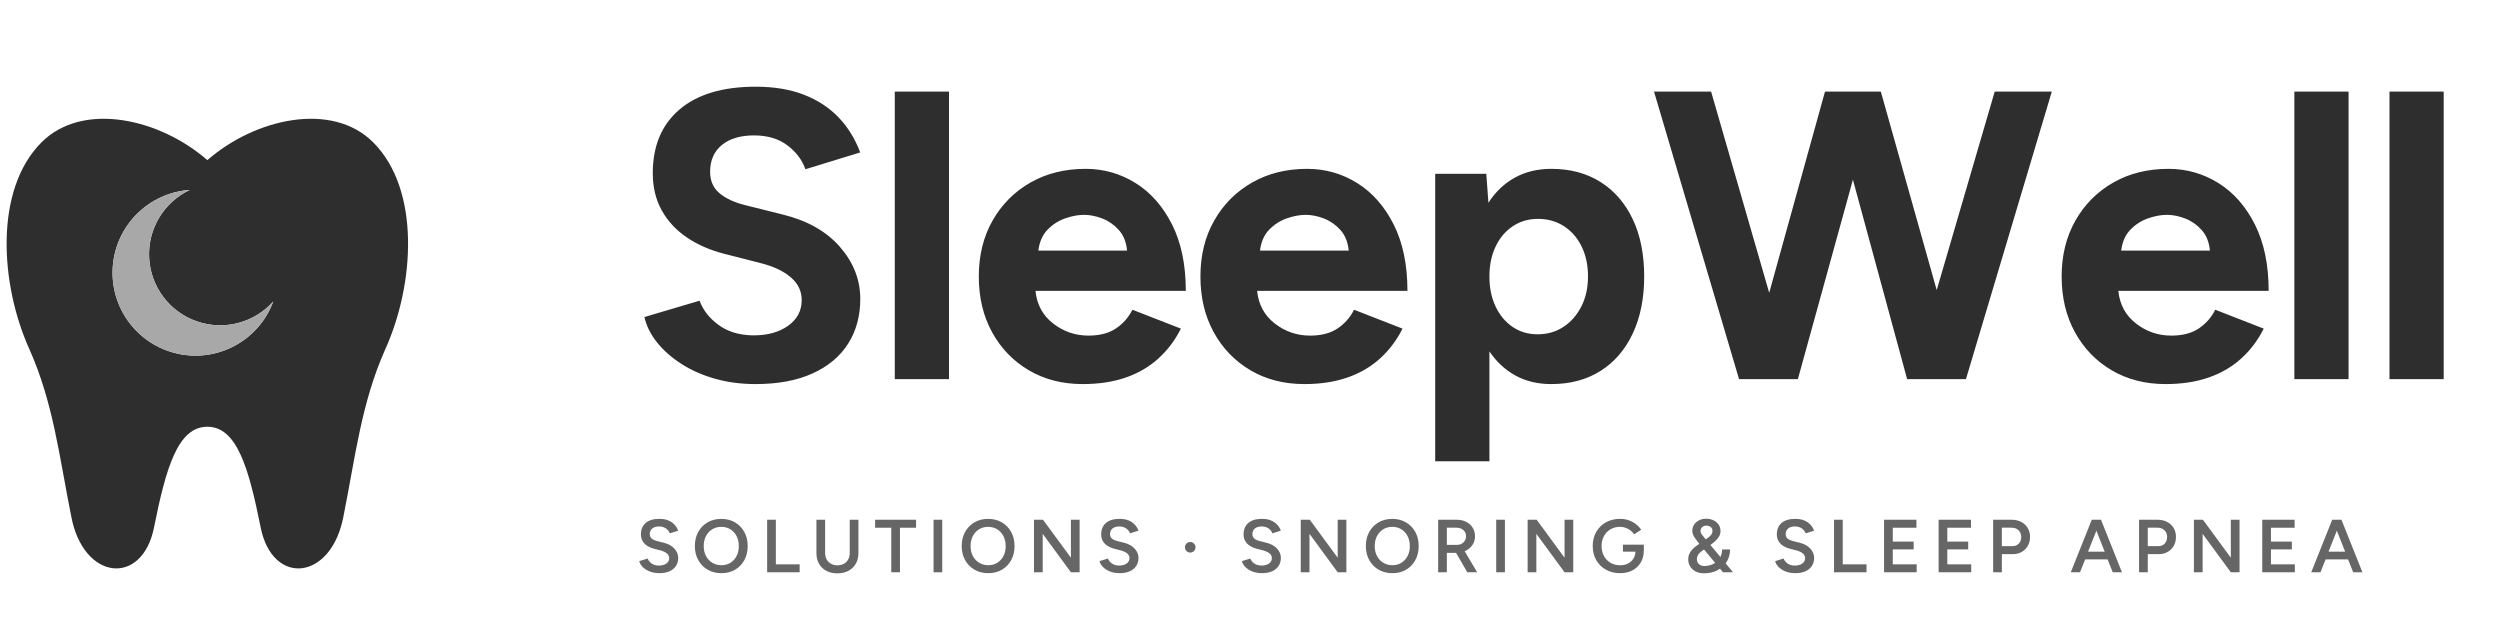
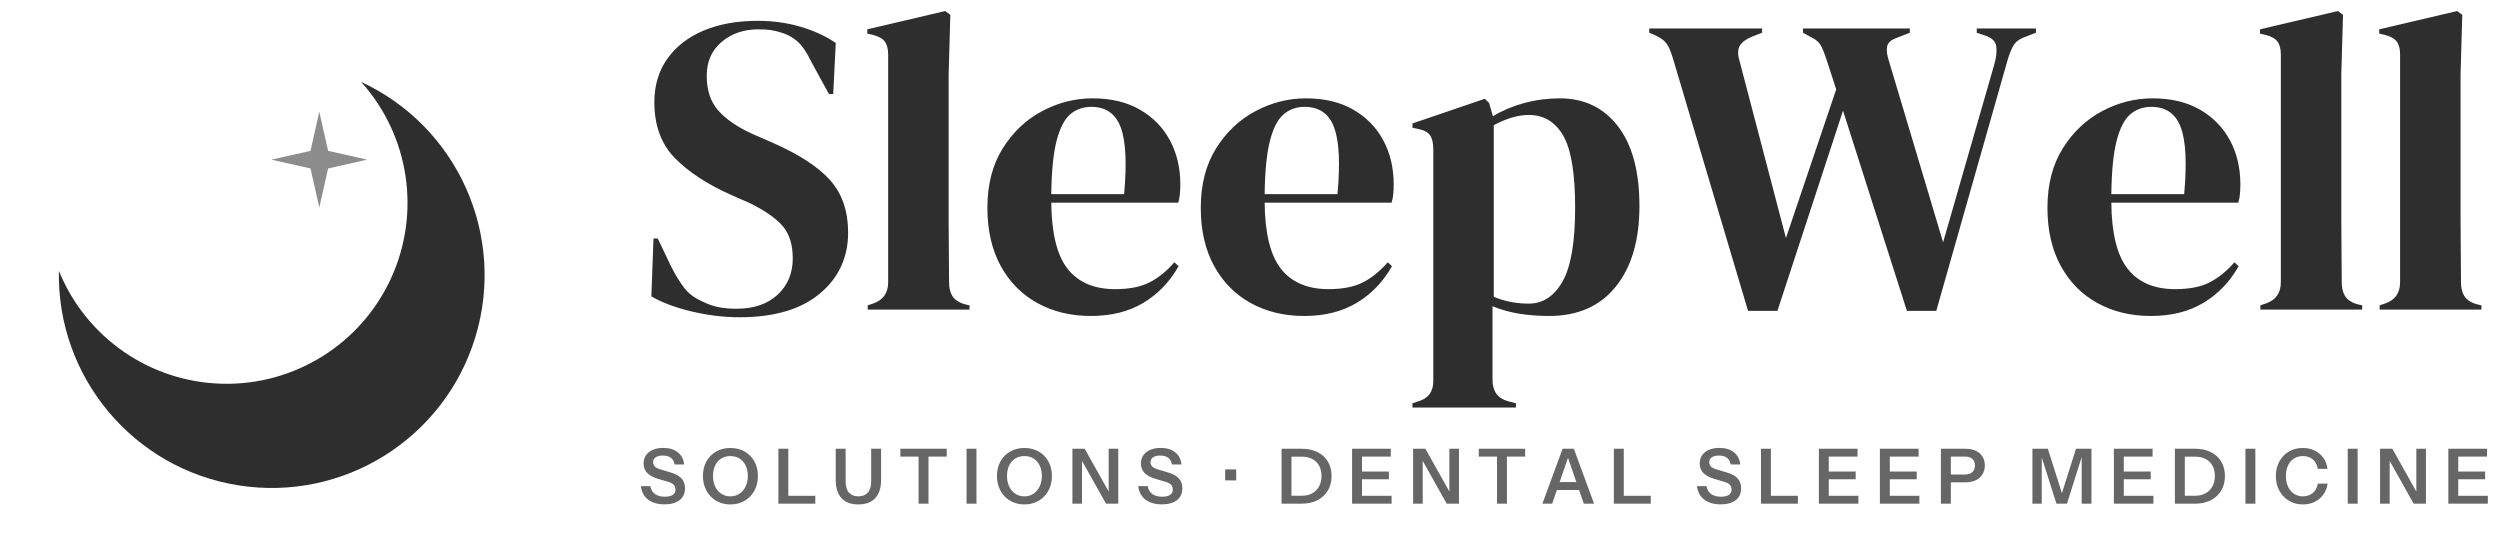
- <svg xmlns="http://www.w3.org/2000/svg" viewBox="0 0 633 159" width="633" height="159">
-   <g transform="translate(-22.50 9.05) scale(1.5)">
-     <path d="M50 21 C42 14 29 11 22 18 C14 26 15 42 20 53 C24 62 25 71 27 81 C29 92 39 93 41 83 C43 73 45 66 50 66 C55 66 57 73 59 83 C61 93 71 92 73 81 C75 71 76 62 80 53 C85 42 86 26 78 18 C71 11 58 14 50 21Z M61.13 44.85 A14 14 0 1 1 47.03 26.03 A12 12 0 1 0 61.13 44.85Z" fill="#2E2E2E" fill-rule="evenodd" />
-     <path d="M61.13 44.85 A14 14 0 1 1 47.03 26.03 A12 12 0 1 0 61.13 44.85Z" fill="#A8A8A8" />
+ <svg xmlns="http://www.w3.org/2000/svg" viewBox="0 0 587 125" width="587" height="125">
+   <g transform="scale(1.249522)">
+     <g transform="rotate(-32 50 50)">
+       <path d="M16.510 30.125A40 40 0 1 0 83.490 30.125A34 34 0 1 1 16.510 30.125Z" fill="#2E2E2E" />
+     </g>
+     <path d="M60.000 21.000L61.655 28.345L69.000 30.000L61.655 31.655L60.000 39.000L58.345 31.655L51.000 30.000L58.345 28.345Z" fill="#8C8C8C" />
  </g>
-   <path transform="translate(0 0)" d="M191.302 97.248Q185.79 97.248 181.006 95.886Q176.222 94.523 172.489 92.11Q168.755 89.698 166.342 86.671Q163.93 83.645 163.16 80.275L177.137 76.136Q178.406 79.651 181.859 82.22Q185.312 84.789 190.491 84.914Q196.066 84.976 199.529 82.501Q202.992 80.026 202.992 75.99Q202.992 72.6 200.257 70.239Q197.522 67.878 192.717 66.651L183.211 64.217Q177.928 62.845 173.883 60.099Q169.837 57.354 167.559 53.277Q165.282 49.2 165.282 43.834Q165.282 33.496 172.052 27.724Q178.822 21.952 191.344 21.952Q198.333 21.952 203.564 23.99Q208.795 26.029 212.342 29.742Q215.888 33.454 217.802 38.592L203.928 42.856Q202.701 39.32 199.363 36.803Q196.024 34.286 190.928 34.286Q185.728 34.286 182.764 36.72Q179.8 39.153 179.8 43.501Q179.8 46.912 182.15 48.898Q184.501 50.885 188.536 51.904L198.104 54.296Q207.506 56.584 212.664 62.502Q217.822 68.419 217.822 75.678Q217.822 82.189 214.734 87.035Q211.645 91.882 205.717 94.565Q199.789 97.248 191.302 97.248ZM226.556 96.0V23.2H240.284V96.0ZM274.144 97.248Q266.448 97.248 260.52 93.764Q254.592 90.28 251.212 84.144Q247.832 78.008 247.832 70.0Q247.832 61.992 251.316 55.856Q254.8 49.72 260.884 46.236Q266.968 42.752 274.872 42.752Q281.736 42.752 287.508 46.34Q293.28 49.928 296.764 56.844Q300.248 63.76 300.248 73.64H262.184Q262.704 78.84 266.656 81.908Q270.608 84.976 275.6 84.976Q279.864 84.976 282.568 83.156Q285.272 81.336 286.728 78.424L299.0 83.208Q296.816 87.576 293.332 90.748Q289.848 93.92 285.064 95.584Q280.28 97.248 274.144 97.248ZM262.912 63.448H285.376Q285.064 60.224 283.296 58.248Q281.528 56.272 279.136 55.336Q276.744 54.4 274.456 54.4Q272.272 54.4 269.724 55.284Q267.176 56.168 265.252 58.144Q263.328 60.12 262.912 63.448ZM330.26 97.248Q322.564 97.248 316.636 93.764Q310.708 90.28 307.328 84.144Q303.948 78.008 303.948 70.0Q303.948 61.992 307.432 55.856Q310.916 49.72 317.0 46.236Q323.084 42.752 330.988 42.752Q337.852 42.752 343.624 46.34Q349.396 49.928 352.88 56.844Q356.364 63.76 356.364 73.64H318.3Q318.82 78.84 322.772 81.908Q326.724 84.976 331.716 84.976Q335.98 84.976 338.684 83.156Q341.388 81.336 342.844 78.424L355.116 83.208Q352.932 87.576 349.448 90.748Q345.964 93.92 341.18 95.584Q336.396 97.248 330.26 97.248ZM319.028 63.448H341.492Q341.18 60.224 339.412 58.248Q337.644 56.272 335.252 55.336Q332.86 54.4 330.572 54.4Q328.388 54.4 325.84 55.284Q323.292 56.168 321.368 58.144Q319.444 60.12 319.028 63.448ZM363.392 116.8V44.0H376.329L376.87 51.342Q379.512 47.224 383.537 44.988Q387.561 42.752 392.803 42.752Q399.979 42.752 405.252 46.08Q410.525 49.408 413.416 55.513Q416.307 61.618 416.307 70.002Q416.307 78.278 413.416 84.435Q410.525 90.592 405.252 93.92Q399.979 97.248 392.803 97.248Q387.624 97.248 383.693 95.074Q379.761 92.901 377.12 88.97V116.8ZM389.309 84.643Q393.021 84.643 395.876 82.761Q398.731 80.879 400.406 77.579Q402.08 74.28 402.08 69.997Q402.08 65.715 400.47 62.423Q398.86 59.131 395.997 57.275Q393.134 55.419 389.413 55.419Q385.837 55.419 383.043 57.277Q380.249 59.136 378.684 62.432Q377.12 65.729 377.12 70.007Q377.12 74.285 378.681 77.597Q380.241 80.909 382.991 82.776Q385.741 84.643 389.309 84.643ZM440.329 96.0 418.801 23.2H433.256L447.962 74.14L462.086 23.2H476.229L490.374 73.453L505.059 23.2H519.514L497.778 96.0H482.886L469.158 45.497L455.221 96.0ZM548.32 97.248Q540.624 97.248 534.696 93.764Q528.768 90.28 525.388 84.144Q522.008 78.008 522.008 70.0Q522.008 61.992 525.492 55.856Q528.976 49.72 535.06 46.236Q541.144 42.752 549.048 42.752Q555.912 42.752 561.684 46.34Q567.456 49.928 570.94 56.844Q574.424 63.76 574.424 73.64H536.36Q536.88 78.84 540.832 81.908Q544.784 84.976 549.776 84.976Q554.04 84.976 556.744 83.156Q559.448 81.336 560.904 78.424L573.176 83.208Q570.992 87.576 567.508 90.748Q564.024 93.92 559.24 95.584Q554.456 97.248 548.32 97.248ZM537.088 63.448H559.552Q559.24 60.224 557.472 58.248Q555.704 56.272 553.312 55.336Q550.92 54.4 548.632 54.4Q546.448 54.4 543.9 55.284Q541.352 56.168 539.428 58.144Q537.504 60.12 537.088 63.448ZM580.932 96.0V23.2H594.66V96.0ZM605.016 96.0V23.2H618.744V96.0Z" fill="#2E2E2E" />
-   <path transform="translate(0 0)" d="M166.947 145.128Q165.907 145.128 165.041 144.882Q164.175 144.637 163.514 144.202Q162.853 143.768 162.427 143.226Q162.001 142.685 161.841 142.082L163.994 141.416Q164.251 142.13 164.973 142.657Q165.694 143.185 166.76 143.201Q167.985 143.209 168.713 142.694Q169.441 142.179 169.441 141.338Q169.441 140.593 168.83 140.103Q168.218 139.614 167.186 139.351L165.559 138.935Q164.62 138.691 163.877 138.21Q163.135 137.73 162.707 137.008Q162.28 136.285 162.28 135.308Q162.28 133.449 163.489 132.41Q164.699 131.372 166.957 131.372Q168.244 131.372 169.198 131.765Q170.152 132.159 170.781 132.831Q171.409 133.502 171.714 134.364L169.579 135.046Q169.3 134.287 168.597 133.793Q167.893 133.299 166.849 133.299Q165.77 133.299 165.148 133.812Q164.525 134.324 164.525 135.222Q164.525 135.964 165.016 136.372Q165.507 136.781 166.331 136.989L167.966 137.394Q169.768 137.828 170.747 138.896Q171.727 139.965 171.727 141.249Q171.727 142.386 171.177 143.261Q170.627 144.135 169.561 144.631Q168.494 145.128 166.947 145.128ZM182.671 145.128Q180.703 145.128 179.183 144.25Q177.662 143.372 176.799 141.819Q175.936 140.266 175.936 138.259Q175.936 136.233 176.794 134.685Q177.651 133.136 179.155 132.258Q180.659 131.38 182.626 131.38Q184.592 131.38 186.102 132.264Q187.612 133.147 188.464 134.696Q189.316 136.244 189.316 138.258Q189.316 140.266 188.468 141.819Q187.62 143.372 186.123 144.25Q184.626 145.128 182.671 145.128ZM182.673 143.111Q183.967 143.111 184.957 142.488Q185.948 141.866 186.51 140.772Q187.071 139.679 187.071 138.258Q187.071 136.837 186.499 135.741Q185.927 134.645 184.93 134.021Q183.933 133.397 182.625 133.397Q181.333 133.397 180.329 134.021Q179.324 134.644 178.753 135.739Q178.181 136.834 178.181 138.257Q178.181 139.68 178.756 140.773Q179.331 141.866 180.347 142.488Q181.363 143.111 182.673 143.111ZM194.24 144.9V131.6H196.445V142.883H202.469V144.9ZM211.992 145.171Q210.409 145.171 209.218 144.531Q208.026 143.89 207.373 142.732Q206.72 141.575 206.72 140.033V131.6H208.925V140.033Q208.925 140.958 209.315 141.66Q209.706 142.362 210.407 142.75Q211.108 143.138 212.03 143.138Q212.963 143.138 213.669 142.75Q214.374 142.362 214.76 141.66Q215.147 140.958 215.147 140.033V131.6H217.351V140.033Q217.351 141.575 216.689 142.732Q216.027 143.89 214.82 144.531Q213.613 145.171 211.992 145.171ZM225.666 144.9V133.617H221.579V131.6H231.949V133.617H227.871V144.9ZM236.373 144.9V131.6H238.578V144.9ZM250.239 145.128Q248.271 145.128 246.751 144.25Q245.23 143.372 244.367 141.819Q243.504 140.266 243.504 138.259Q243.504 136.233 244.362 134.685Q245.219 133.136 246.723 132.258Q248.227 131.38 250.194 131.38Q252.16 131.38 253.67 132.264Q255.18 133.147 256.032 134.696Q256.884 136.244 256.884 138.258Q256.884 140.266 256.036 141.819Q255.188 143.372 253.691 144.25Q252.194 145.128 250.239 145.128ZM250.241 143.111Q251.535 143.111 252.525 142.488Q253.516 141.866 254.078 140.772Q254.639 139.679 254.639 138.258Q254.639 136.837 254.067 135.741Q253.495 134.645 252.498 134.021Q251.501 133.397 250.193 133.397Q248.901 133.397 247.897 134.021Q246.892 134.644 246.321 135.739Q245.749 136.834 245.749 138.257Q245.749 139.68 246.324 140.773Q246.899 141.866 247.915 142.488Q248.931 143.111 250.241 143.111ZM261.808 144.9V131.6H264.094L271.155 141.211V131.6H273.36V144.9H271.155L264.013 135.164V144.9ZM283.488 145.128Q282.448 145.128 281.582 144.882Q280.716 144.637 280.055 144.202Q279.394 143.768 278.968 143.226Q278.542 142.685 278.382 142.082L280.535 141.416Q280.792 142.13 281.514 142.657Q282.235 143.185 283.301 143.201Q284.526 143.209 285.254 142.694Q285.982 142.179 285.982 141.338Q285.982 140.593 285.371 140.103Q284.759 139.614 283.727 139.351L282.1 138.935Q281.161 138.691 280.418 138.21Q279.676 137.73 279.248 137.008Q278.821 136.285 278.821 135.308Q278.821 133.449 280.03 132.41Q281.24 131.372 283.498 131.372Q284.785 131.372 285.739 131.765Q286.693 132.159 287.322 132.831Q287.95 133.502 288.255 134.364L286.12 135.046Q285.841 134.287 285.138 133.793Q284.434 133.299 283.39 133.299Q282.311 133.299 281.689 133.812Q281.066 134.324 281.066 135.222Q281.066 135.964 281.557 136.372Q282.048 136.781 282.872 136.989L284.507 137.394Q286.309 137.828 287.288 138.896Q288.268 139.965 288.268 141.249Q288.268 142.386 287.718 143.261Q287.168 144.135 286.102 144.631Q285.035 145.128 283.488 145.128ZM301.361 139.912Q300.812 139.912 300.417 139.517Q300.022 139.121 300.022 138.572Q300.022 138.023 300.417 137.628Q300.812 137.233 301.361 137.233Q301.91 137.233 302.305 137.628Q302.701 138.023 302.701 138.572Q302.701 139.121 302.305 139.517Q301.91 139.912 301.361 139.912ZM319.538 145.128Q318.498 145.128 317.632 144.882Q316.766 144.637 316.105 144.202Q315.444 143.768 315.018 143.226Q314.592 142.685 314.432 142.082L316.585 141.416Q316.842 142.13 317.564 142.657Q318.285 143.185 319.351 143.201Q320.576 143.209 321.304 142.694Q322.032 142.179 322.032 141.338Q322.032 140.593 321.421 140.103Q320.809 139.614 319.777 139.351L318.15 138.935Q317.211 138.691 316.468 138.21Q315.726 137.73 315.298 137.008Q314.871 136.285 314.871 135.308Q314.871 133.449 316.08 132.41Q317.29 131.372 319.548 131.372Q320.835 131.372 321.789 131.765Q322.743 132.159 323.372 132.831Q324 133.502 324.305 134.364L322.17 135.046Q321.891 134.287 321.188 133.793Q320.484 133.299 319.44 133.299Q318.361 133.299 317.739 133.812Q317.116 134.324 317.116 135.222Q317.116 135.964 317.607 136.372Q318.098 136.781 318.922 136.989L320.557 137.394Q322.359 137.828 323.338 138.896Q324.318 139.965 324.318 141.249Q324.318 142.386 323.768 143.261Q323.218 144.135 322.152 144.631Q321.085 145.128 319.538 145.128ZM329.354 144.9V131.6H331.64L338.701 141.211V131.6H340.906V144.9H338.701L331.559 135.164V144.9ZM352.568 145.128Q350.6 145.128 349.08 144.25Q347.559 143.372 346.696 141.819Q345.833 140.266 345.833 138.259Q345.833 136.233 346.691 134.685Q347.548 133.136 349.052 132.258Q350.556 131.38 352.523 131.38Q354.489 131.38 355.999 132.264Q357.509 133.147 358.361 134.696Q359.213 136.244 359.213 138.258Q359.213 140.266 358.365 141.819Q357.517 143.372 356.02 144.25Q354.523 145.128 352.568 145.128ZM352.57 143.111Q353.864 143.111 354.854 142.488Q355.845 141.866 356.407 140.772Q356.968 139.679 356.968 138.258Q356.968 136.837 356.396 135.741Q355.824 134.645 354.827 134.021Q353.83 133.397 352.522 133.397Q351.23 133.397 350.226 134.021Q349.221 134.644 348.65 135.739Q348.078 136.834 348.078 138.257Q348.078 139.68 348.653 140.773Q349.228 141.866 350.244 142.488Q351.26 143.111 352.57 143.111ZM364.137 144.9V131.6H368.835Q370.195 131.6 371.246 132.136Q372.297 132.672 372.887 133.613Q373.478 134.554 373.478 135.786Q373.478 137.097 372.756 138.091Q372.034 139.084 370.856 139.568L374.01 144.9H371.519L368.671 139.978Q368.546 139.989 368.421 139.989Q368.296 139.989 368.171 139.989H366.342V144.9ZM366.342 137.961H368.937Q369.575 137.961 370.082 137.682Q370.589 137.402 370.896 136.909Q371.202 136.415 371.202 135.786Q371.202 134.826 370.517 134.218Q369.833 133.609 368.753 133.609H366.342ZM378.84 144.9V131.6H381.045V144.9ZM386.798 144.9V131.6H389.084L396.145 141.211V131.6H398.35V144.9H396.145L389.003 135.164V144.9ZM410.215 145.128Q408.184 145.128 406.618 144.245Q405.052 143.361 404.164 141.813Q403.277 140.264 403.277 138.261Q403.277 136.236 404.164 134.688Q405.052 133.139 406.618 132.256Q408.184 131.372 410.215 131.372Q411.369 131.372 412.388 131.73Q413.407 132.089 414.216 132.712Q415.025 133.335 415.546 134.146L413.757 135.291Q413.404 134.732 412.833 134.3Q412.262 133.869 411.583 133.629Q410.904 133.389 410.215 133.389Q408.848 133.389 407.79 134.012Q406.732 134.634 406.127 135.727Q405.522 136.82 405.522 138.261Q405.522 139.671 406.119 140.773Q406.716 141.874 407.786 142.501Q408.856 143.127 410.255 143.127Q411.34 143.127 412.194 142.694Q413.049 142.26 413.552 141.483Q414.055 140.706 414.096 139.69H410.931V137.907H416.221V139.387Q416.197 141.166 415.421 142.455Q414.644 143.744 413.299 144.436Q411.954 145.128 410.215 145.128ZM431.421 145.16Q430.27 145.16 429.373 144.711Q428.476 144.262 427.965 143.461Q427.455 142.66 427.455 141.629Q427.455 140.867 427.744 140.236Q428.033 139.605 428.533 139.074Q429.034 138.544 429.65 138.12L431.843 136.61Q432.214 136.352 432.617 136.047Q433.019 135.742 433.312 135.341Q433.605 134.939 433.605 134.432Q433.605 133.803 433.161 133.445Q432.716 133.087 432.041 133.087Q431.425 133.087 431 133.465Q430.576 133.843 430.576 134.41Q430.576 134.926 430.896 135.327Q431.216 135.729 431.653 136.271L434.102 139.217L438.8 144.9H436.261L432.512 140.397L429.997 137.355Q429.509 136.739 429.169 136.249Q428.83 135.759 428.662 135.311Q428.494 134.863 428.494 134.394Q428.494 133.511 428.958 132.826Q429.423 132.14 430.207 131.74Q430.992 131.34 431.959 131.34Q433.015 131.34 433.848 131.733Q434.68 132.127 435.155 132.83Q435.63 133.533 435.63 134.473Q435.63 135.238 435.231 135.896Q434.832 136.555 434.1 137.185Q433.369 137.815 432.366 138.507L431.001 139.452Q430.649 139.693 430.341 139.997Q430.033 140.3 429.842 140.683Q429.651 141.065 429.651 141.588Q429.651 142.355 430.179 142.839Q430.706 143.323 431.535 143.323Q432.411 143.323 433.217 143.038Q434.023 142.754 434.662 142.21Q435.302 141.666 435.665 140.886Q436.029 140.106 436.029 139.127H438.046Q438.046 140.88 437.197 142.248Q436.349 143.616 434.86 144.388Q433.37 145.16 431.421 145.16ZM454.56 145.128Q453.52 145.128 452.654 144.882Q451.788 144.637 451.127 144.202Q450.466 143.768 450.04 143.226Q449.614 142.685 449.454 142.082L451.607 141.416Q451.864 142.13 452.586 142.657Q453.307 143.185 454.373 143.201Q455.598 143.209 456.326 142.694Q457.054 142.179 457.054 141.338Q457.054 140.593 456.443 140.103Q455.831 139.614 454.799 139.351L453.172 138.935Q452.233 138.691 451.49 138.21Q450.748 137.73 450.32 137.008Q449.893 136.285 449.893 135.308Q449.893 133.449 451.102 132.41Q452.312 131.372 454.57 131.372Q455.857 131.372 456.811 131.765Q457.765 132.159 458.394 132.831Q459.022 133.502 459.327 134.364L457.192 135.046Q456.913 134.287 456.21 133.793Q455.506 133.299 454.462 133.299Q453.383 133.299 452.761 133.812Q452.138 134.324 452.138 135.222Q452.138 135.964 452.629 136.372Q453.12 136.781 453.944 136.989L455.579 137.394Q457.381 137.828 458.36 138.896Q459.34 139.965 459.34 141.249Q459.34 142.386 458.79 143.261Q458.24 144.135 457.174 144.631Q456.107 145.128 454.56 145.128ZM464.376 144.9V131.6H466.581V142.883H472.605V144.9ZM477.046 144.9V131.6H485.242V133.617H479.251V137.139H484.541V139.115H479.251V142.883H485.3V144.9ZM490.856 144.9V131.6H499.052V133.617H493.061V137.139H498.351V139.115H493.061V142.883H499.11V144.9ZM504.666 144.9V131.6H509.364Q510.724 131.6 511.775 132.151Q512.826 132.702 513.416 133.683Q514.007 134.663 514.007 135.944Q514.007 137.211 513.449 138.197Q512.891 139.182 511.911 139.743Q510.932 140.304 509.656 140.304H506.871V144.9ZM506.871 138.276H509.616Q510.565 138.276 511.168 137.626Q511.772 136.977 511.772 135.944Q511.772 134.901 511.087 134.255Q510.402 133.609 509.323 133.609H506.871ZM524.323 144.9 529.632 131.6H531.973L537.281 144.9H534.944L533.645 141.635H527.96L526.661 144.9ZM528.699 139.675H532.905L530.806 134.364ZM541.612 144.9V131.6H546.31Q547.67 131.6 548.721 132.151Q549.772 132.702 550.362 133.683Q550.953 134.663 550.953 135.944Q550.953 137.211 550.395 138.197Q549.837 139.182 548.857 139.743Q547.878 140.304 546.602 140.304H543.817V144.9ZM543.817 138.276H546.562Q547.511 138.276 548.114 137.626Q548.718 136.977 548.718 135.944Q548.718 134.901 548.033 134.255Q547.348 133.609 546.269 133.609H543.817ZM555.498 144.9V131.6H557.784L564.845 141.211V131.6H567.05V144.9H564.845L557.703 135.164V144.9ZM572.804 144.9V131.6H581V133.617H575.009V137.139H580.299V139.115H575.009V142.883H581.058V144.9ZM585.206 144.9 590.515 131.6H592.856L598.164 144.9H595.827L594.528 141.635H588.843L587.544 144.9ZM589.582 139.675H593.788L591.689 134.364Z" fill="#666666" />
+   <path transform="translate(149.94 72.69)" d="M23.7 1.8Q18.2 1.8 12.5 0.45Q6.8 -0.9 3.0 -3.1L3.5 -16.7H4.5L7.6 -10.2Q9.0 -7.4 10.6 -5.25Q12.2 -3.1 15.0 -1.9Q17.0 -0.9 18.85 -0.55Q20.7 -0.2 23.0 -0.2Q29.1 -0.2 32.65 -3.5Q36.2 -6.8 36.2 -12.0Q36.2 -16.9 33.8 -19.65Q31.4 -22.4 26.1 -25.0L22.0 -26.8Q13.4 -30.6 8.55 -35.55Q3.7 -40.5 3.7 -48.7Q3.7 -54.6 6.75 -58.9Q9.8 -63.2 15.25 -65.5Q20.7 -67.8 28.0 -67.8Q33.3 -67.8 38.05 -66.4Q42.8 -65.0 46.3 -62.6L45.7 -50.6H44.7L40.6 -58.1Q38.9 -61.6 37.2 -63.05Q35.5 -64.5 33.3 -65.1Q32.0 -65.5 30.9 -65.65Q29.8 -65.8 28.1 -65.8Q23.0 -65.8 19.5 -62.85Q16.0 -59.9 16.0 -54.9Q16.0 -49.8 18.7 -46.75Q21.4 -43.7 26.6 -41.3L31.2 -39.3Q40.8 -35.1 45.0 -30.35Q49.2 -25.6 49.2 -18.1Q49.2 -9.3 42.55 -3.75Q35.9 1.8 23.7 1.8ZM53.8 0.0V-1.0L55.0 -1.4Q58.6 -2.6 58.6 -6.4V-59.9Q58.6 -61.9 57.8 -62.95Q57.0 -64.0 55.0 -64.5L53.7 -64.8V-65.8L72.0 -70.1L73.2 -69.2L72.8 -55.2V-21.0Q72.8 -17.3 72.85 -13.65Q72.9 -10.0 72.9 -6.4Q72.9 -4.4 73.7 -3.15Q74.5 -1.9 76.4 -1.3L77.7 -1.0V0.0ZM106.6 -49.6Q113.1 -49.6 117.7 -46.95Q122.3 -44.3 124.75 -39.75Q127.2 -35.2 127.2 -29.4Q127.2 -28.3 127.1 -27.15Q127.0 -26.0 126.7 -25.1H96.9Q97.0 -14.3 100.75 -9.55Q104.5 -4.8 111.9 -4.8Q116.9 -4.8 120.0 -6.4Q123.1 -8.0 125.8 -11.1L126.8 -10.2Q123.7 -4.7 118.55 -1.6Q113.4 1.5 106.2 1.5Q99.1 1.5 93.6 -1.55Q88.1 -4.6 85.0 -10.3Q81.9 -16.0 81.9 -23.9Q81.9 -32.1 85.5 -37.85Q89.1 -43.6 94.75 -46.6Q100.4 -49.6 106.6 -49.6ZM106.3 -47.6Q103.4 -47.6 101.35 -45.85Q99.3 -44.1 98.15 -39.65Q97.0 -35.2 96.9 -27.1H114.0Q115.0 -38.0 113.2 -42.8Q111.4 -47.6 106.3 -47.6ZM156.7 -49.6Q163.2 -49.6 167.8 -46.95Q172.4 -44.3 174.85 -39.75Q177.3 -35.2 177.3 -29.4Q177.3 -28.3 177.2 -27.15Q177.1 -26.0 176.8 -25.1H147.0Q147.1 -14.3 150.85 -9.55Q154.6 -4.8 162.0 -4.8Q167.0 -4.8 170.1 -6.4Q173.2 -8.0 175.9 -11.1L176.9 -10.2Q173.8 -4.7 168.65 -1.6Q163.5 1.5 156.3 1.5Q149.2 1.5 143.7 -1.55Q138.2 -4.6 135.1 -10.3Q132.0 -16.0 132.0 -23.9Q132.0 -32.1 135.6 -37.85Q139.2 -43.6 144.85 -46.6Q150.5 -49.6 156.7 -49.6ZM156.4 -47.6Q153.5 -47.6 151.45 -45.85Q149.4 -44.1 148.25 -39.65Q147.1 -35.2 147.0 -27.1H164.1Q165.1 -38.0 163.3 -42.8Q161.5 -47.6 156.4 -47.6ZM181.7 23.0V22.0L182.9 21.6Q186.6 20.6 186.6 16.8V-37.6Q186.6 -39.8 185.85 -40.9Q185.1 -42.0 183.1 -42.4L181.7 -42.7V-43.7L198.7 -49.5L199.7 -48.5L200.6 -45.4Q203.9 -47.4 207.95 -48.5Q212.0 -49.6 216.3 -49.6Q224.9 -49.6 229.95 -43.05Q235.0 -36.5 235.0 -24.3Q235.0 -12.3 229.45 -5.4Q223.9 1.5 213.8 1.5Q205.9 1.5 200.5 -0.8V16.5Q200.5 20.5 204.1 21.5L206.0 22.0V23.0ZM209.0 -1.4Q214.0 -1.4 216.95 -6.6Q219.9 -11.8 219.9 -23.9Q219.9 -36.0 217.1 -40.85Q214.3 -45.7 209.0 -45.7Q205.3 -45.7 200.8 -43.3V-3.0Q204.6 -1.4 209.0 -1.4ZM260.5 0.3 242.8 -59.2Q242.1 -61.5 241.3 -62.55Q240.5 -63.6 238.5 -64.5L237.3 -65.0V-66.0H263.8V-65.0L261.7 -64.2Q259.4 -63.3 258.6 -62.0Q257.8 -60.7 258.5 -58.4L269.4 -16.8L281.2 -51.7L278.9 -58.8Q278.2 -60.9 277.6 -62.0Q277.0 -63.1 275.6 -63.8L273.4 -65.0V-66.0H298.5V-65.0L295.4 -63.8Q293.4 -63.1 293.15 -61.75Q292.9 -60.4 293.6 -58.3L306.3 -15.8L318.3 -57.5Q319.0 -59.9 318.8 -61.7Q318.6 -63.5 316.3 -64.3L314.2 -65.0V-66.0H328.1V-65.0L325.5 -64.0Q323.5 -63.3 322.7 -61.8Q321.9 -60.3 321.3 -58.1L304.7 0.3H297.8L282.8 -46.7L267.4 0.3ZM355.5 -49.6Q362.0 -49.6 366.6 -46.95Q371.2 -44.3 373.65 -39.75Q376.1 -35.2 376.1 -29.4Q376.1 -28.3 376.0 -27.15Q375.9 -26.0 375.6 -25.1H345.8Q345.9 -14.3 349.65 -9.55Q353.4 -4.8 360.8 -4.8Q365.8 -4.8 368.9 -6.4Q372.0 -8.0 374.7 -11.1L375.7 -10.2Q372.6 -4.7 367.45 -1.6Q362.3 1.5 355.1 1.5Q348.0 1.5 342.5 -1.55Q337.0 -4.6 333.9 -10.3Q330.8 -16.0 330.8 -23.9Q330.8 -32.1 334.4 -37.85Q338.0 -43.6 343.65 -46.6Q349.3 -49.6 355.5 -49.6ZM355.2 -47.6Q352.3 -47.6 350.25 -45.85Q348.2 -44.1 347.05 -39.65Q345.9 -35.2 345.8 -27.1H362.9Q363.9 -38.0 362.1 -42.8Q360.3 -47.6 355.2 -47.6ZM380.8 0.0V-1.0L382.0 -1.4Q385.6 -2.6 385.6 -6.4V-59.9Q385.6 -61.9 384.8 -62.95Q384.0 -64.0 382.0 -64.5L380.7 -64.8V-65.8L399.0 -70.1L400.2 -69.2L399.8 -55.2V-21.0Q399.8 -17.3 399.85 -13.65Q399.9 -10.0 399.9 -6.4Q399.9 -4.4 400.7 -3.15Q401.5 -1.9 403.4 -1.3L404.7 -1.0V0.0ZM408.8 0.0V-1.0L410.0 -1.4Q413.6 -2.6 413.6 -6.4V-59.9Q413.6 -61.9 412.8 -62.95Q412.0 -64.0 410.0 -64.5L408.7 -64.8V-65.8L427.0 -70.1L428.2 -69.2L427.8 -55.2V-21.0Q427.8 -17.3 427.85 -13.65Q427.9 -10.0 427.9 -6.4Q427.9 -4.4 428.7 -3.15Q429.5 -1.9 431.4 -1.3L432.7 -1.0V0.0Z" fill="#2E2E2E" />
+   <path transform="translate(149.94 118.26)" d="M6.101 0.161Q3.677 0.161 2.23 -0.955Q0.782 -2.071 0.537 -4.119H2.782Q2.931 -2.931 3.826 -2.28Q4.722 -1.63 6.178 -1.63Q7.384 -1.63 8.02 -2.068Q8.656 -2.507 8.656 -3.289Q8.656 -4 8.256 -4.429Q7.856 -4.859 6.931 -5.128L4.608 -5.82Q2.83 -6.357 2 -7.232Q1.17 -8.106 1.17 -9.432Q1.17 -10.554 1.743 -11.375Q2.316 -12.196 3.361 -12.643Q4.405 -13.091 5.802 -13.091Q7.951 -13.091 9.235 -12.043Q10.518 -10.996 10.697 -9.205H8.453Q8.256 -10.285 7.554 -10.793Q6.853 -11.3 5.683 -11.3Q4.632 -11.3 4.023 -10.888Q3.415 -10.476 3.415 -9.754Q3.415 -9.175 3.785 -8.757Q4.155 -8.339 5.152 -8.041L7.521 -7.33Q9.288 -6.811 10.094 -5.913Q10.9 -5.014 10.9 -3.641Q10.9 -1.815 9.638 -0.827Q8.375 0.161 6.101 0.161ZM21.562 0.179Q20.159 0.179 18.98 -0.307Q17.801 -0.794 16.935 -1.686Q16.07 -2.579 15.589 -3.803Q15.109 -5.026 15.109 -6.501Q15.109 -8.453 15.932 -9.933Q16.756 -11.414 18.216 -12.243Q19.675 -13.073 21.544 -13.073Q23.448 -13.073 24.901 -12.243Q26.355 -11.414 27.185 -9.927Q28.015 -8.441 28.015 -6.483Q28.015 -5.02 27.534 -3.797Q27.053 -2.573 26.188 -1.683Q25.322 -0.794 24.14 -0.307Q22.958 0.179 21.562 0.179ZM21.544 -1.719Q22.755 -1.719 23.678 -2.331Q24.6 -2.943 25.125 -4.023Q25.651 -5.104 25.651 -6.519Q25.651 -7.915 25.134 -8.966Q24.618 -10.017 23.696 -10.596Q22.773 -11.175 21.544 -11.175Q20.326 -11.175 19.407 -10.596Q18.487 -10.017 17.98 -8.975Q17.473 -7.933 17.473 -6.519Q17.473 -5.086 17.989 -4.008Q18.505 -2.931 19.425 -2.325Q20.344 -1.719 21.544 -1.719ZM32.826 0.0V-12.894H35.154V0.0ZM33.936 0.0V-1.839H41.494V0.0ZM51.594 0.179Q48.979 0.179 47.633 -1.304Q46.287 -2.788 46.287 -5.575V-12.894H48.615V-5.229Q48.615 -3.462 49.403 -2.591Q50.191 -1.719 51.606 -1.719Q53.032 -1.719 53.82 -2.588Q54.608 -3.456 54.608 -5.217V-12.894H56.936V-5.546Q56.936 -2.788 55.581 -1.304Q54.226 0.179 51.594 0.179ZM65.741 0.0V-11.055H61.461V-12.894H72.35V-11.055H68.069V0.0ZM77.006 0.0V-12.894H79.334V0.0ZM90.598 0.179Q89.195 0.179 88.016 -0.307Q86.837 -0.794 85.972 -1.686Q85.106 -2.579 84.626 -3.803Q84.145 -5.026 84.145 -6.501Q84.145 -8.453 84.969 -9.933Q85.793 -11.414 87.252 -12.243Q88.712 -13.073 90.58 -13.073Q92.484 -13.073 93.938 -12.243Q95.392 -11.414 96.221 -9.927Q97.051 -8.441 97.051 -6.483Q97.051 -5.02 96.571 -3.797Q96.09 -2.573 95.224 -1.683Q94.359 -0.794 93.177 -0.307Q91.995 0.179 90.598 0.179ZM90.58 -1.719Q91.792 -1.719 92.714 -2.331Q93.637 -2.943 94.162 -4.023Q94.687 -5.104 94.687 -6.519Q94.687 -7.915 94.171 -8.966Q93.654 -10.017 92.732 -10.596Q91.81 -11.175 90.58 -11.175Q89.362 -11.175 88.443 -10.596Q87.524 -10.017 87.016 -8.975Q86.509 -7.933 86.509 -6.519Q86.509 -5.086 87.025 -4.008Q87.542 -2.931 88.461 -2.325Q89.38 -1.719 90.58 -1.719ZM101.862 0.0V-12.894H104.746L111.031 -1.683L110.375 -1.528V-12.894H112.631V0.0H109.748L103.462 -11.211L104.119 -11.366V0.0ZM122.881 0.161Q120.457 0.161 119.01 -0.955Q117.562 -2.071 117.317 -4.119H119.562Q119.711 -2.931 120.606 -2.28Q121.502 -1.63 122.958 -1.63Q124.164 -1.63 124.8 -2.068Q125.436 -2.507 125.436 -3.289Q125.436 -4 125.036 -4.429Q124.636 -4.859 123.711 -5.128L121.388 -5.82Q119.61 -6.357 118.78 -7.232Q117.95 -8.106 117.95 -9.432Q117.95 -10.554 118.523 -11.375Q119.096 -12.196 120.141 -12.643Q121.185 -13.091 122.582 -13.091Q124.731 -13.091 126.015 -12.043Q127.298 -10.996 127.477 -9.205H125.233Q125.036 -10.285 124.334 -10.793Q123.633 -11.3 122.463 -11.3Q121.412 -11.3 120.803 -10.888Q120.195 -10.476 120.195 -9.754Q120.195 -9.175 120.565 -8.757Q120.935 -8.339 121.932 -8.041L124.302 -7.33Q126.068 -6.811 126.874 -5.913Q127.68 -5.014 127.68 -3.641Q127.68 -1.815 126.418 -0.827Q125.155 0.161 122.881 0.161ZM137.733 -5.462V-8.047H140.318V-5.462ZM152.382 0.0V-1.862H155.707Q157.175 -1.862 158.214 -2.456Q159.253 -3.05 159.802 -4.101Q160.351 -5.152 160.351 -6.519Q160.351 -7.868 159.808 -8.883Q159.264 -9.897 158.229 -10.464Q157.193 -11.031 155.707 -11.031H152.418V-12.894H155.707Q157.826 -12.894 159.402 -12.109Q160.978 -11.324 161.846 -9.882Q162.715 -8.441 162.715 -6.483Q162.715 -4.525 161.837 -3.065Q160.96 -1.606 159.393 -0.803Q157.826 0.0 155.725 0.0ZM150.967 0.0V-12.894H153.295V0.0ZM167.532 0.0V-12.894H169.86V0.0ZM168.642 0.0V-1.839H176.809V0.0ZM168.642 -5.725V-7.539H176.176V-5.725ZM168.642 -11.055V-12.894H176.618V-11.055ZM181.859 0.0V-12.894H184.742L191.028 -1.683L190.371 -1.528V-12.894H192.628V0.0H189.744L183.459 -11.211L184.115 -11.366V0.0ZM201.558 0.0V-11.055H197.278V-12.894H208.166V-11.055H203.886V0.0ZM212.213 0.0 216.953 -12.894H218.959L214.512 0.0ZM221.932 0.0 217.496 -12.894H219.603L224.343 0.0ZM214.661 -5.068H221.729V-3.206H214.661ZM228.993 0.0V-12.894H231.321V0.0ZM230.104 0.0V-1.839H237.661V0.0ZM254.077 0.161Q251.653 0.161 250.206 -0.955Q248.758 -2.071 248.513 -4.119H250.758Q250.907 -2.931 251.803 -2.28Q252.698 -1.63 254.155 -1.63Q255.36 -1.63 255.996 -2.068Q256.632 -2.507 256.632 -3.289Q256.632 -4 256.232 -4.429Q255.832 -4.859 254.907 -5.128L252.585 -5.82Q250.806 -6.357 249.976 -7.232Q249.146 -8.106 249.146 -9.432Q249.146 -10.554 249.719 -11.375Q250.292 -12.196 251.337 -12.643Q252.382 -13.091 253.778 -13.091Q255.927 -13.091 257.211 -12.043Q258.494 -10.996 258.673 -9.205H256.429Q256.232 -10.285 255.531 -10.793Q254.829 -11.3 253.659 -11.3Q252.608 -11.3 252 -10.888Q251.391 -10.476 251.391 -9.754Q251.391 -9.175 251.761 -8.757Q252.131 -8.339 253.128 -8.041L255.498 -7.33Q257.265 -6.811 258.071 -5.913Q258.876 -5.014 258.876 -3.641Q258.876 -1.815 257.614 -0.827Q256.351 0.161 254.077 0.161ZM263.538 0.0V-12.894H265.867V0.0ZM264.649 0.0V-1.839H272.206V0.0ZM277.131 0.0V-12.894H279.459V0.0ZM278.241 0.0V-1.839H286.407V0.0ZM278.241 -5.725V-7.539H285.775V-5.725ZM278.241 -11.055V-12.894H286.216V-11.055ZM291.458 0.0V-12.894H293.786V0.0ZM292.568 0.0V-1.839H300.734V0.0ZM292.568 -5.725V-7.539H300.101V-5.725ZM292.568 -11.055V-12.894H300.543V-11.055ZM305.784 0.0V-12.894H311.575Q312.989 -12.894 313.998 -12.41Q315.007 -11.927 315.553 -11.049Q316.099 -10.172 316.099 -8.978Q316.099 -7.784 315.547 -6.892Q314.995 -5.999 313.986 -5.504Q312.977 -5.008 311.575 -5.008H307.599V-6.847H311.461Q312.571 -6.847 313.171 -7.417Q313.771 -7.987 313.771 -8.966Q313.771 -9.945 313.174 -10.5Q312.577 -11.055 311.461 -11.055H308.112V0.0ZM327.274 0.0V-12.894H330.892L334.831 -0.466H333.566L337.494 -12.894H341.135V0.0H338.837V-12.124H339.213L335.387 0.0H332.903L329.101 -12.016H329.465V0.0ZM346.4 0.0V-12.894H348.728V0.0ZM347.511 0.0V-1.839H355.677V0.0ZM347.511 -5.725V-7.539H355.044V-5.725ZM347.511 -11.055V-12.894H355.486V-11.055ZM362.142 0.0V-1.862H365.467Q366.935 -1.862 367.974 -2.456Q369.012 -3.05 369.562 -4.101Q370.111 -5.152 370.111 -6.519Q370.111 -7.868 369.568 -8.883Q369.024 -9.897 367.989 -10.464Q366.953 -11.031 365.467 -11.031H362.177V-12.894H365.467Q367.586 -12.894 369.162 -12.109Q370.738 -11.324 371.606 -9.882Q372.475 -8.441 372.475 -6.483Q372.475 -4.525 371.597 -3.065Q370.72 -1.606 369.153 -0.803Q367.586 0.0 365.484 0.0ZM360.727 0.0V-12.894H363.055V0.0ZM377.292 0.0V-12.894H379.62V0.0ZM390.777 0.179Q389.404 0.179 388.243 -0.313Q387.082 -0.806 386.228 -1.698Q385.375 -2.591 384.903 -3.811Q384.431 -5.032 384.431 -6.483Q384.431 -7.933 384.897 -9.136Q385.363 -10.339 386.213 -11.226Q387.064 -12.112 388.225 -12.593Q389.386 -13.073 390.771 -13.073Q392.317 -13.073 393.556 -12.464Q394.794 -11.855 395.585 -10.751Q396.376 -9.647 396.555 -8.166H394.275Q394.048 -9.617 393.102 -10.396Q392.156 -11.175 390.789 -11.175Q389.601 -11.175 388.7 -10.605Q387.798 -10.035 387.297 -8.987Q386.795 -7.939 386.795 -6.495Q386.795 -5.038 387.303 -3.967Q387.81 -2.895 388.718 -2.307Q389.625 -1.719 390.807 -1.719Q392.138 -1.719 393.09 -2.495Q394.042 -3.271 394.287 -4.716H396.591Q396.376 -3.235 395.579 -2.131Q394.782 -1.027 393.55 -0.424Q392.317 0.179 390.777 0.179ZM401.307 0.0V-12.894H403.635V0.0ZM408.9 0.0V-12.894H411.783L418.069 -1.683L417.413 -1.528V-12.894H419.669V0.0H416.786L410.5 -11.211L411.157 -11.366V0.0ZM424.928 0.0V-12.894H427.256V0.0ZM426.038 0.0V-1.839H434.205V0.0ZM426.038 -5.725V-7.539H433.572V-5.725ZM426.038 -11.055V-12.894H434.014V-11.055Z" fill="#666666" />
</svg>
